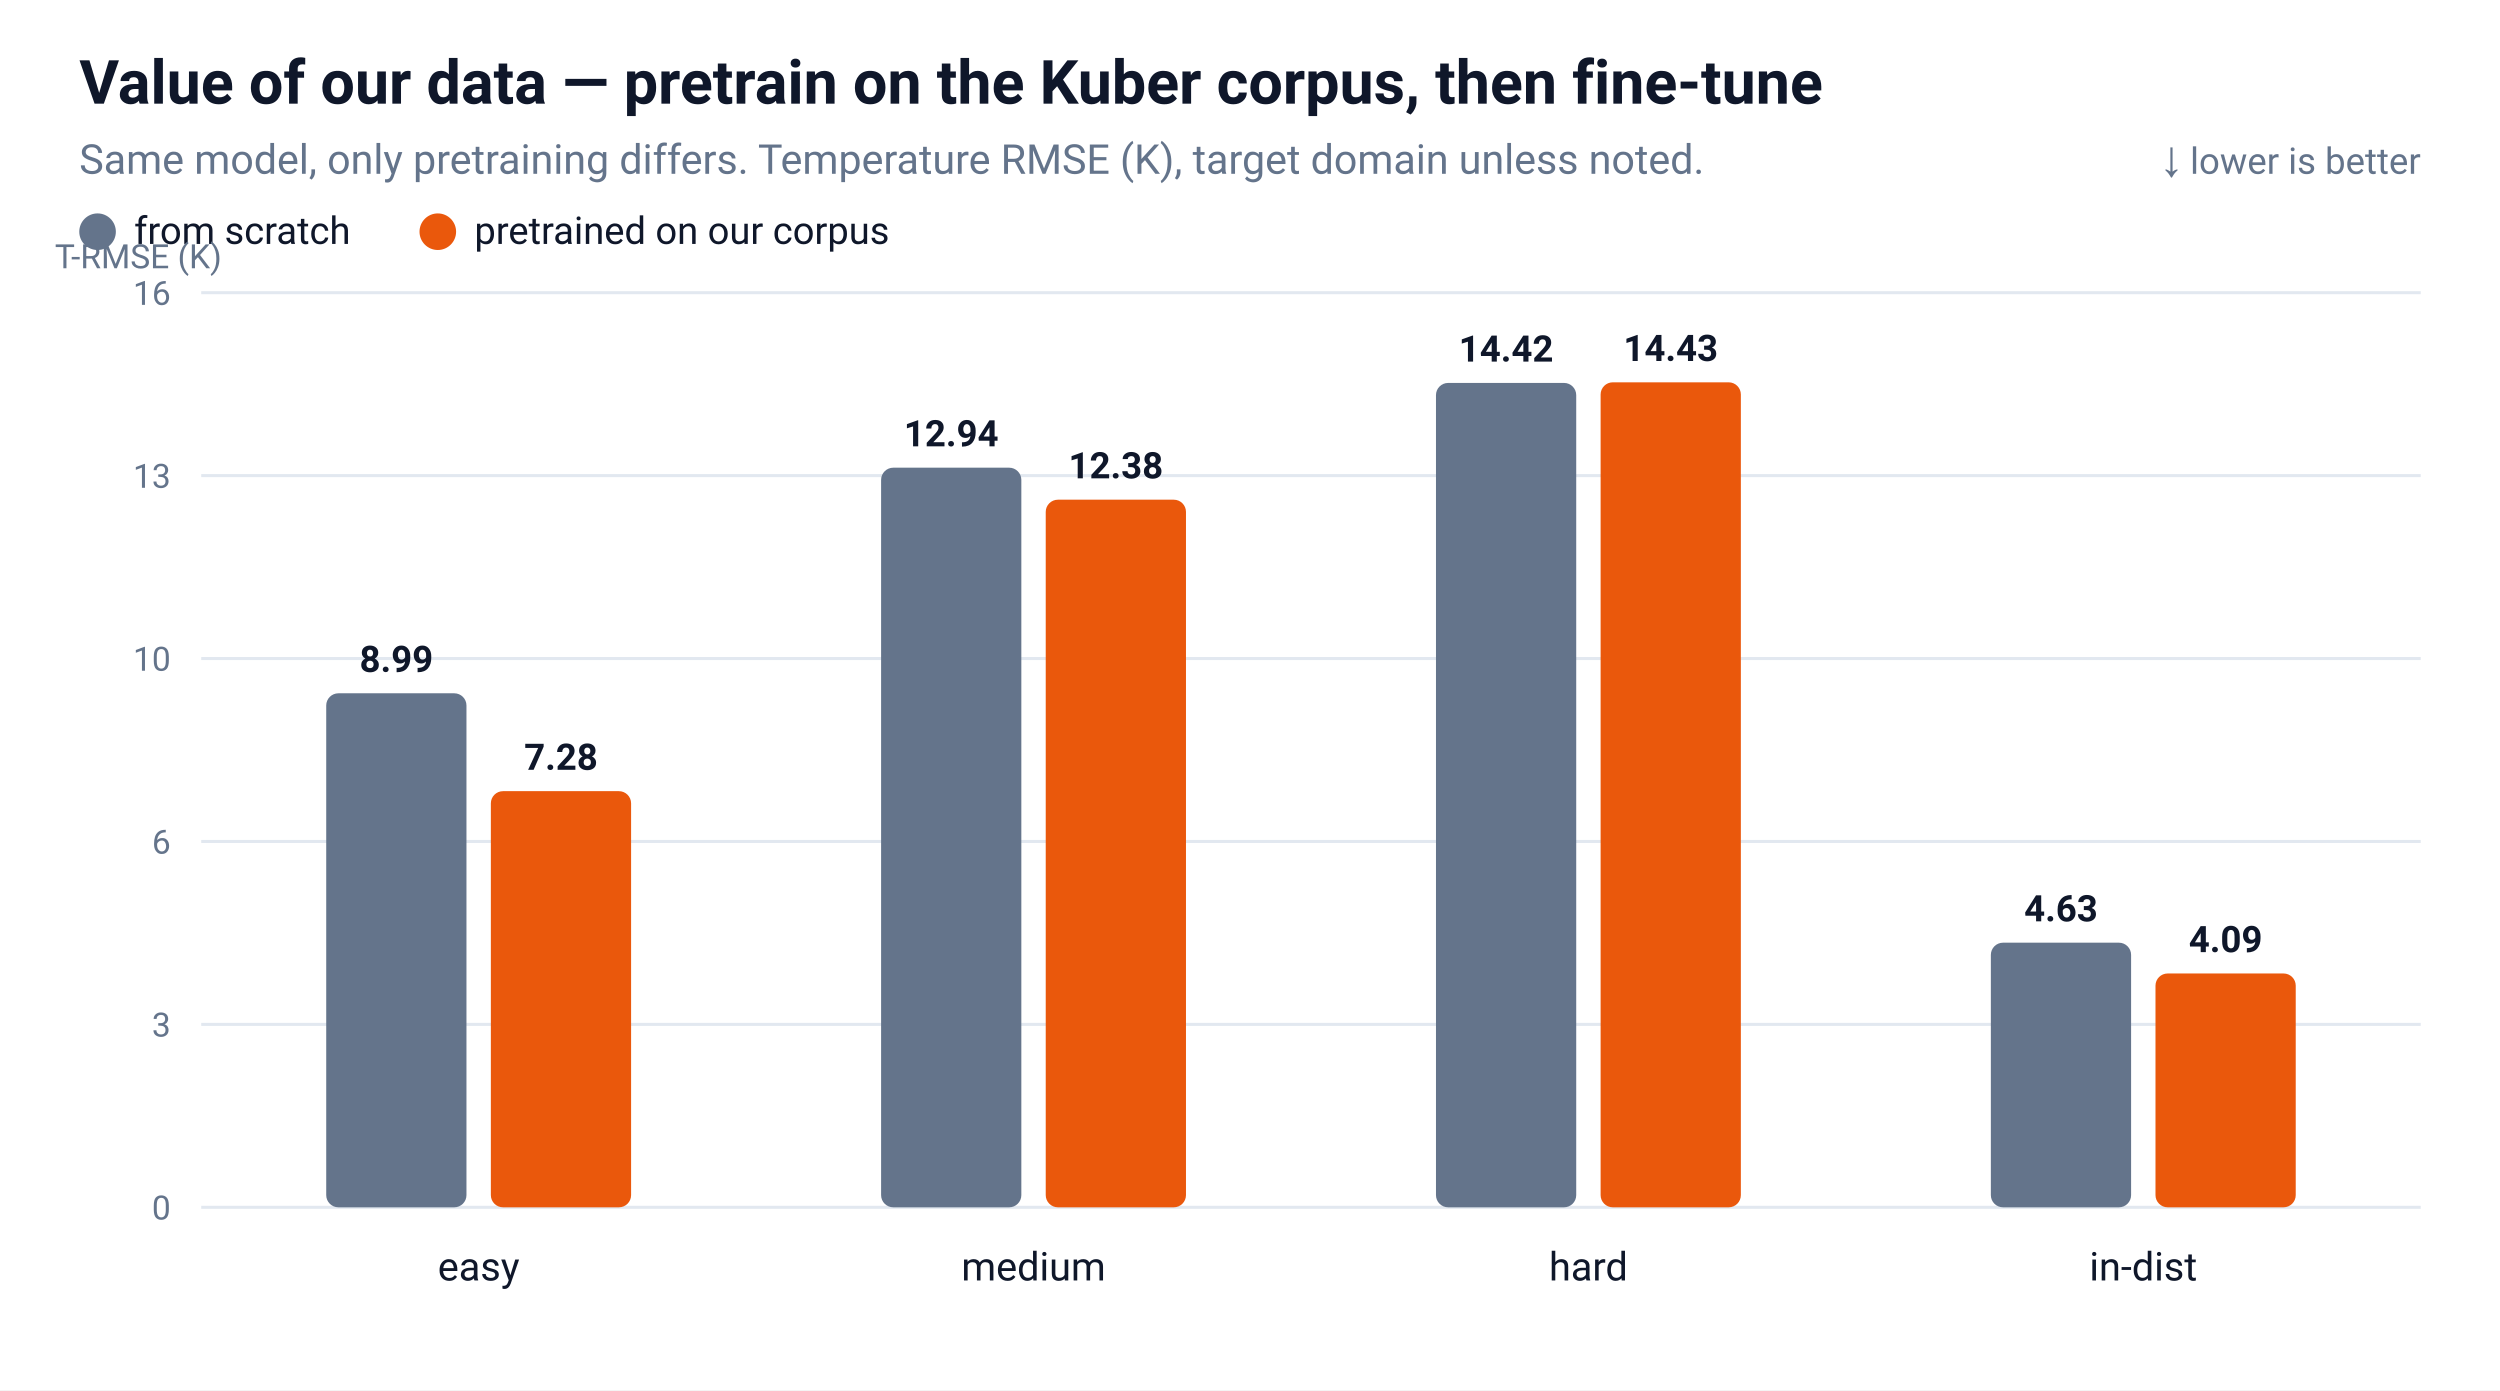
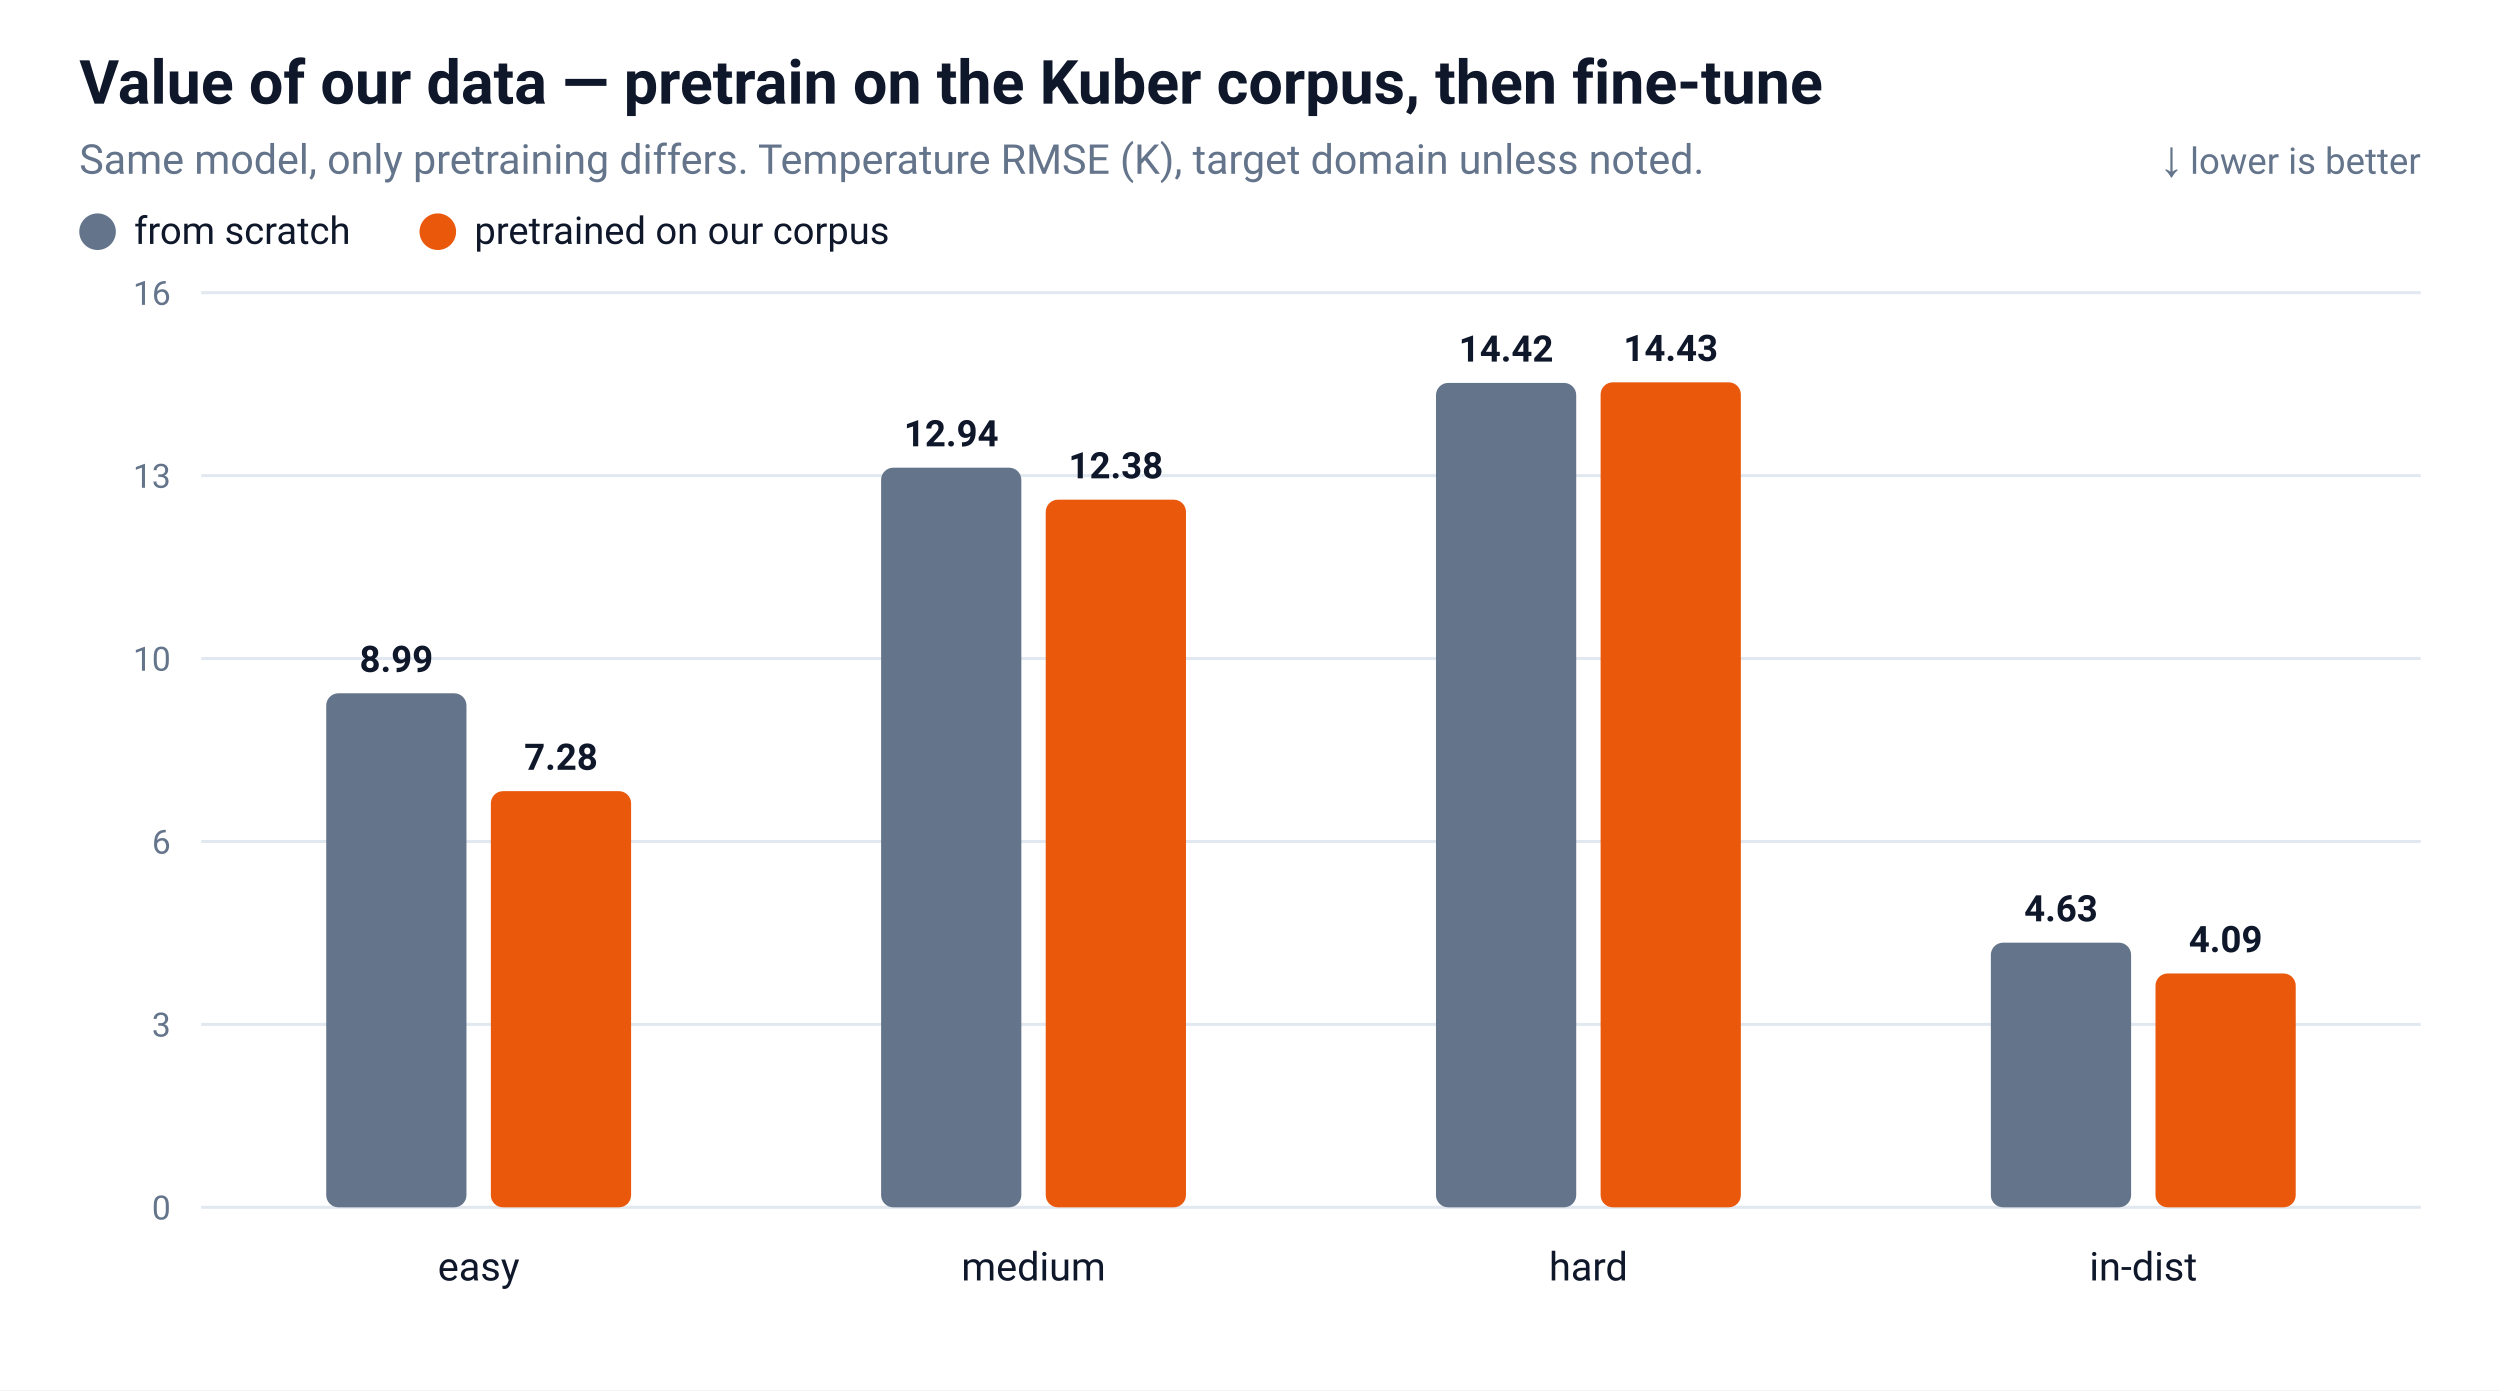
<svg xmlns="http://www.w3.org/2000/svg" width="820" height="456" viewBox="0 0 820 456" font-family="-apple-system,BlinkMacSystemFont,'Segoe UI',Roboto,Helvetica,Arial,sans-serif" role="img" aria-label="Value of our data — pretrain on the Kuber corpus, then fine-tune">
  <rect width="820" height="456" fill="#FFFFFF" />
  <text x="26" y="34" font-size="20" font-weight="700" fill="#0F172A">Value of our data — pretrain on the Kuber corpus, then fine-tune</text>
  <text x="26" y="57" font-size="13.5" fill="#64748B">Same model, only pretraining differs. Temperature RMSE (K), target domain unless noted.</text>
  <text x="794" y="57" font-size="12" fill="#64748B" text-anchor="end">↓ lower is better</text>
  <circle cx="32" cy="76" r="6" fill="#64748B" />
  <text x="44" y="80" font-size="12.5" fill="#0F172A">from scratch</text>
  <circle cx="143.6" cy="76" r="6" fill="#EA580C" />
  <text x="155.6" y="80" font-size="12.5" fill="#0F172A">pretrained on our corpus</text>
  <line x1="66" y1="396.0" x2="794" y2="396.0" stroke="#E2E8F0" stroke-width="1" />
  <text x="56" y="400.0" font-size="11" fill="#64748B" text-anchor="end">0</text>
  <line x1="66" y1="336.0" x2="794" y2="336.0" stroke="#E2E8F0" stroke-width="1" />
  <text x="56" y="340.0" font-size="11" fill="#64748B" text-anchor="end">3</text>
  <line x1="66" y1="276.0" x2="794" y2="276.0" stroke="#E2E8F0" stroke-width="1" />
  <text x="56" y="280.0" font-size="11" fill="#64748B" text-anchor="end">6</text>
  <line x1="66" y1="216.0" x2="794" y2="216.0" stroke="#E2E8F0" stroke-width="1" />
  <text x="56" y="220.0" font-size="11" fill="#64748B" text-anchor="end">10</text>
  <line x1="66" y1="156.0" x2="794" y2="156.0" stroke="#E2E8F0" stroke-width="1" />
  <text x="56" y="160.0" font-size="11" fill="#64748B" text-anchor="end">13</text>
  <line x1="66" y1="96.0" x2="794" y2="96.0" stroke="#E2E8F0" stroke-width="1" />
  <text x="56" y="100.0" font-size="11" fill="#64748B" text-anchor="end">16</text>
  <rect x="107.0" y="227.4" width="46.0" height="168.6" rx="4" fill="#64748B" />
  <text x="130.0" y="220.4" font-size="12" font-weight="700" fill="#0F172A" text-anchor="middle">8.99</text>
  <rect x="161.0" y="259.5" width="46.0" height="136.5" rx="4" fill="#EA580C" />
  <text x="184.0" y="252.5" font-size="12" font-weight="700" fill="#0F172A" text-anchor="middle">7.28</text>
  <text x="157.0" y="420.0" font-size="13" fill="#0F172A" text-anchor="middle">easy</text>
  <rect x="289.0" y="153.4" width="46.0" height="242.6" rx="4" fill="#64748B" />
  <text x="312.0" y="146.4" font-size="12" font-weight="700" fill="#0F172A" text-anchor="middle">12.94</text>
  <rect x="343.0" y="163.9" width="46.0" height="232.1" rx="4" fill="#EA580C" />
  <text x="366.0" y="156.9" font-size="12" font-weight="700" fill="#0F172A" text-anchor="middle">12.38</text>
  <text x="339.0" y="420.0" font-size="13" fill="#0F172A" text-anchor="middle">medium</text>
  <rect x="471.0" y="125.6" width="46.0" height="270.4" rx="4" fill="#64748B" />
  <text x="494.0" y="118.6" font-size="12" font-weight="700" fill="#0F172A" text-anchor="middle">14.42</text>
  <rect x="525.0" y="125.4" width="46.0" height="270.6" rx="4" fill="#EA580C" />
  <text x="548.0" y="118.4" font-size="12" font-weight="700" fill="#0F172A" text-anchor="middle">14.43</text>
  <text x="521.0" y="420.0" font-size="13" fill="#0F172A" text-anchor="middle">hard</text>
  <rect x="653.0" y="309.2" width="46.0" height="86.8" rx="4" fill="#64748B" />
  <text x="676.0" y="302.2" font-size="12" font-weight="700" fill="#0F172A" text-anchor="middle">4.63</text>
  <rect x="707.0" y="319.3" width="46.0" height="76.7" rx="4" fill="#EA580C" />
  <text x="730.0" y="312.3" font-size="12" font-weight="700" fill="#0F172A" text-anchor="middle">4.09</text>
  <text x="703.0" y="420.0" font-size="13" fill="#0F172A" text-anchor="middle">in-dist</text>
-   <text x="18" y="88" font-size="11" fill="#64748B">T-RMSE (K)</text>
</svg>
